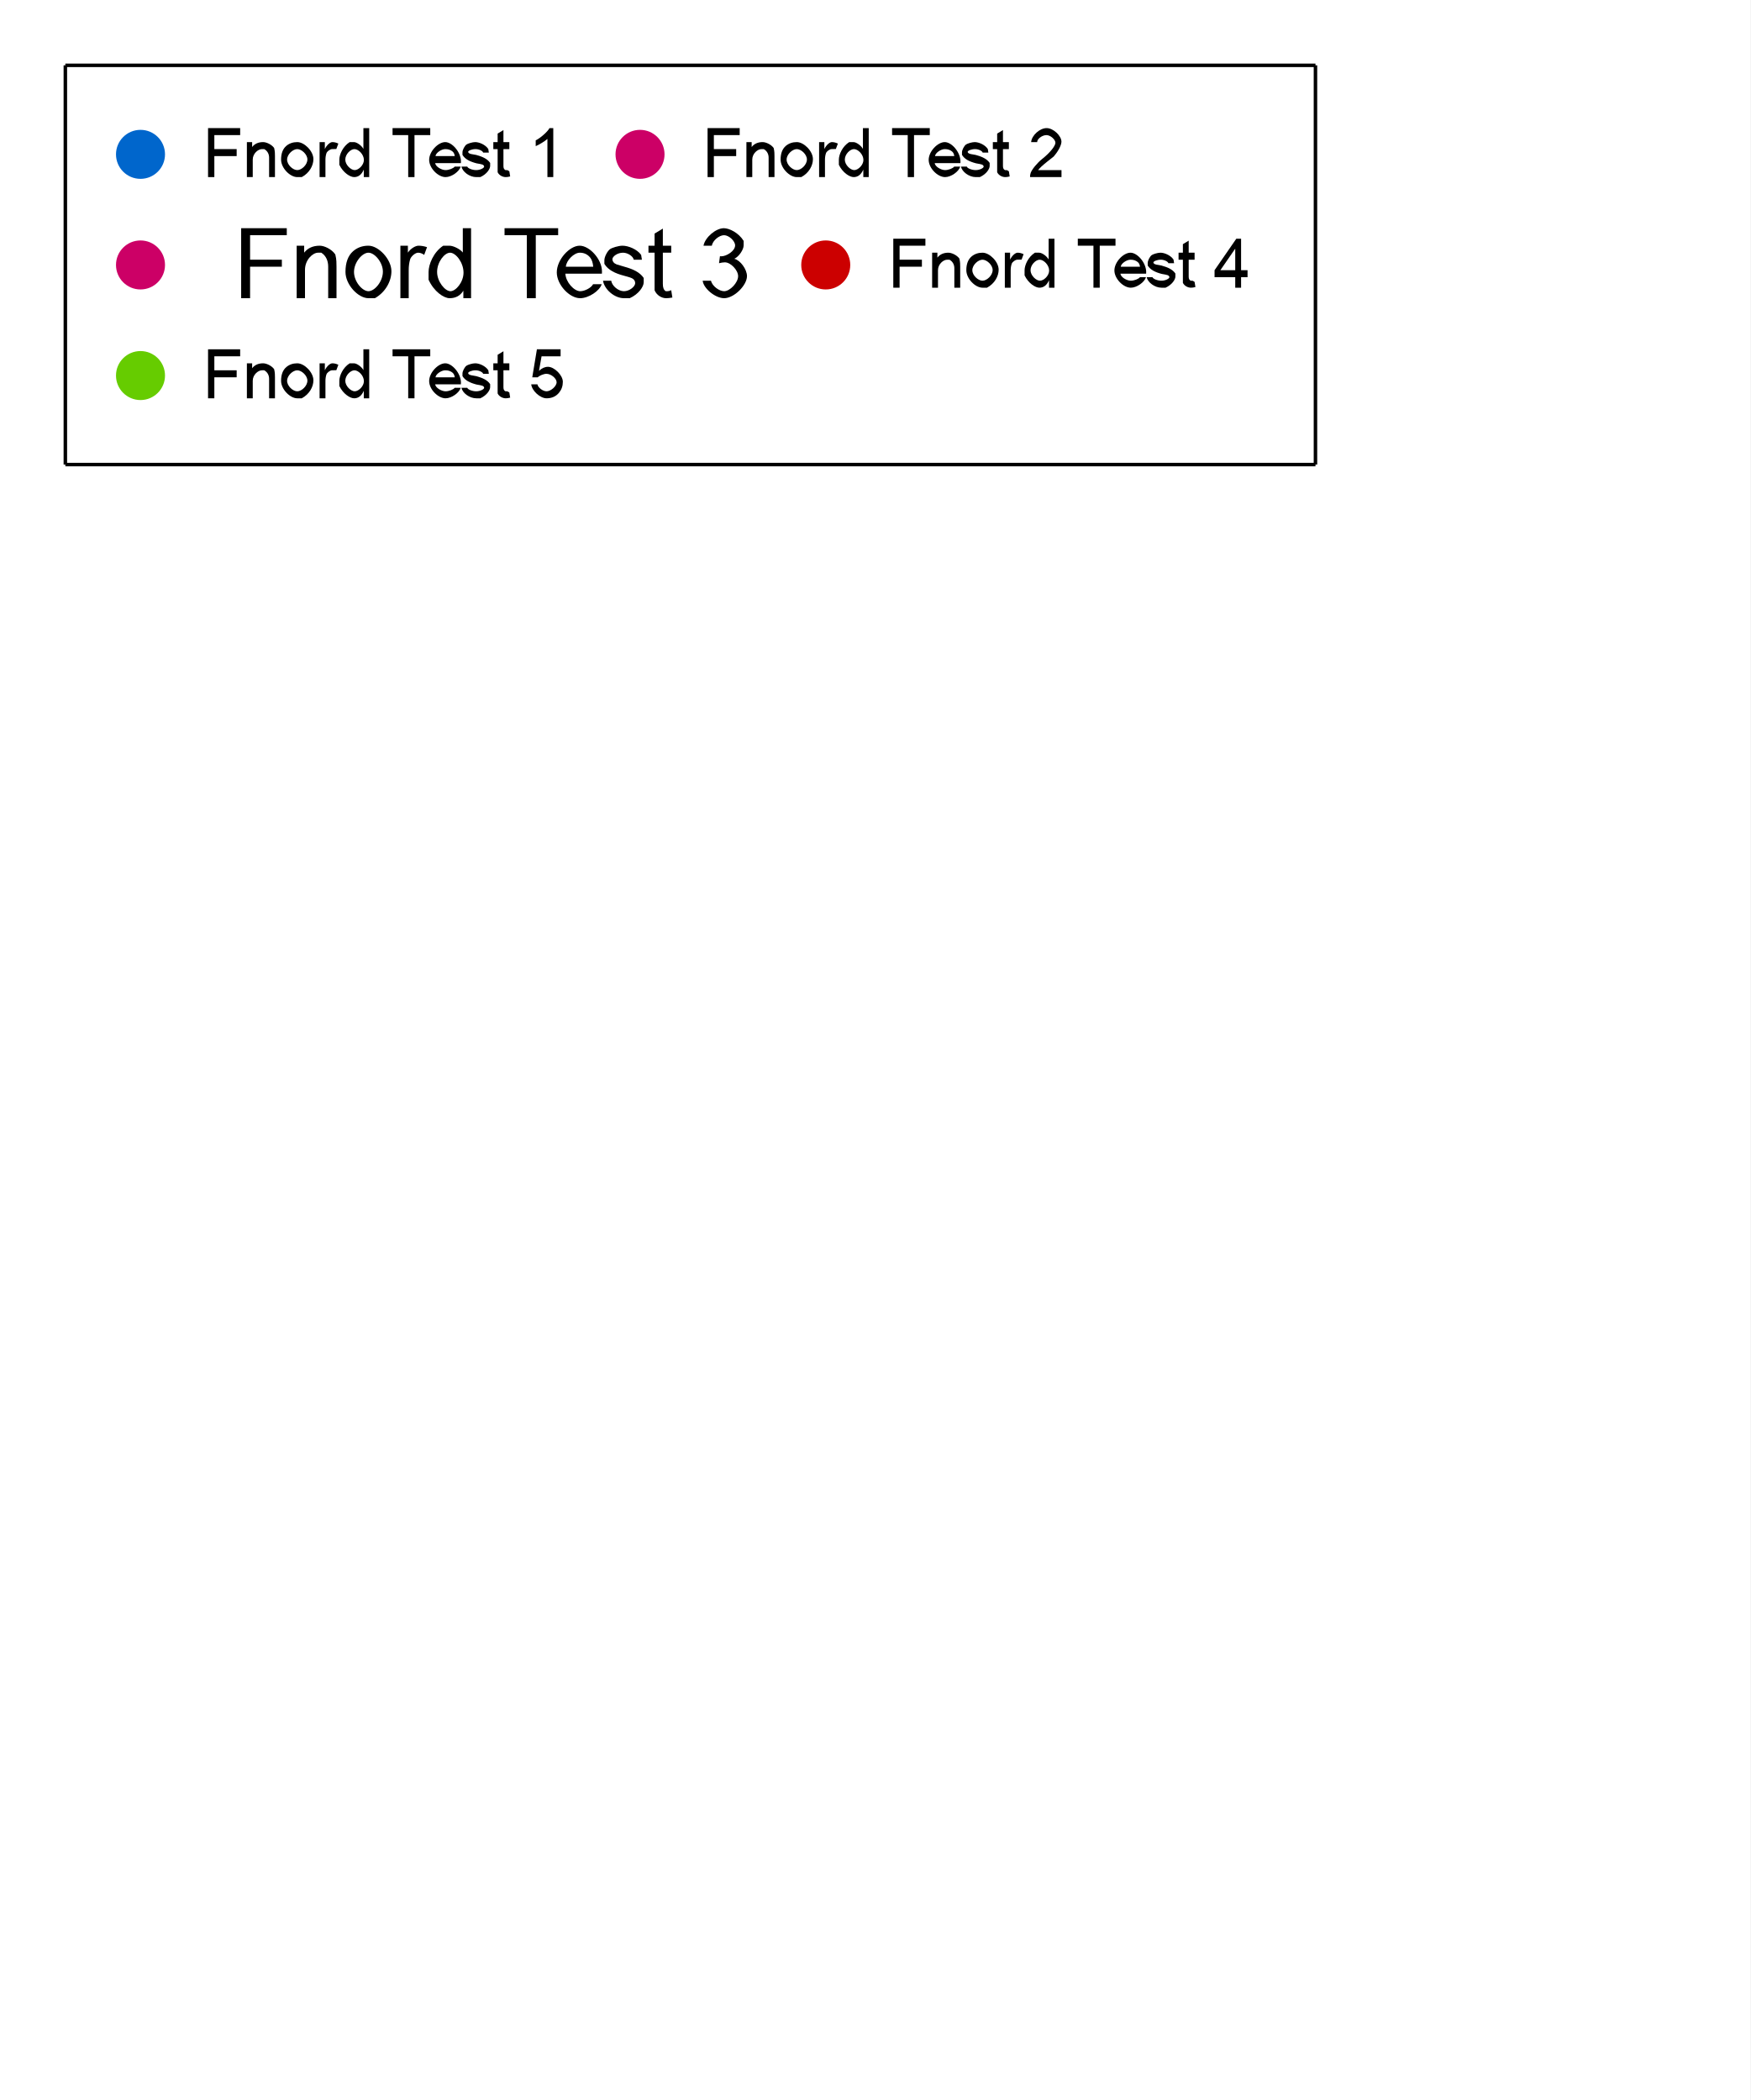
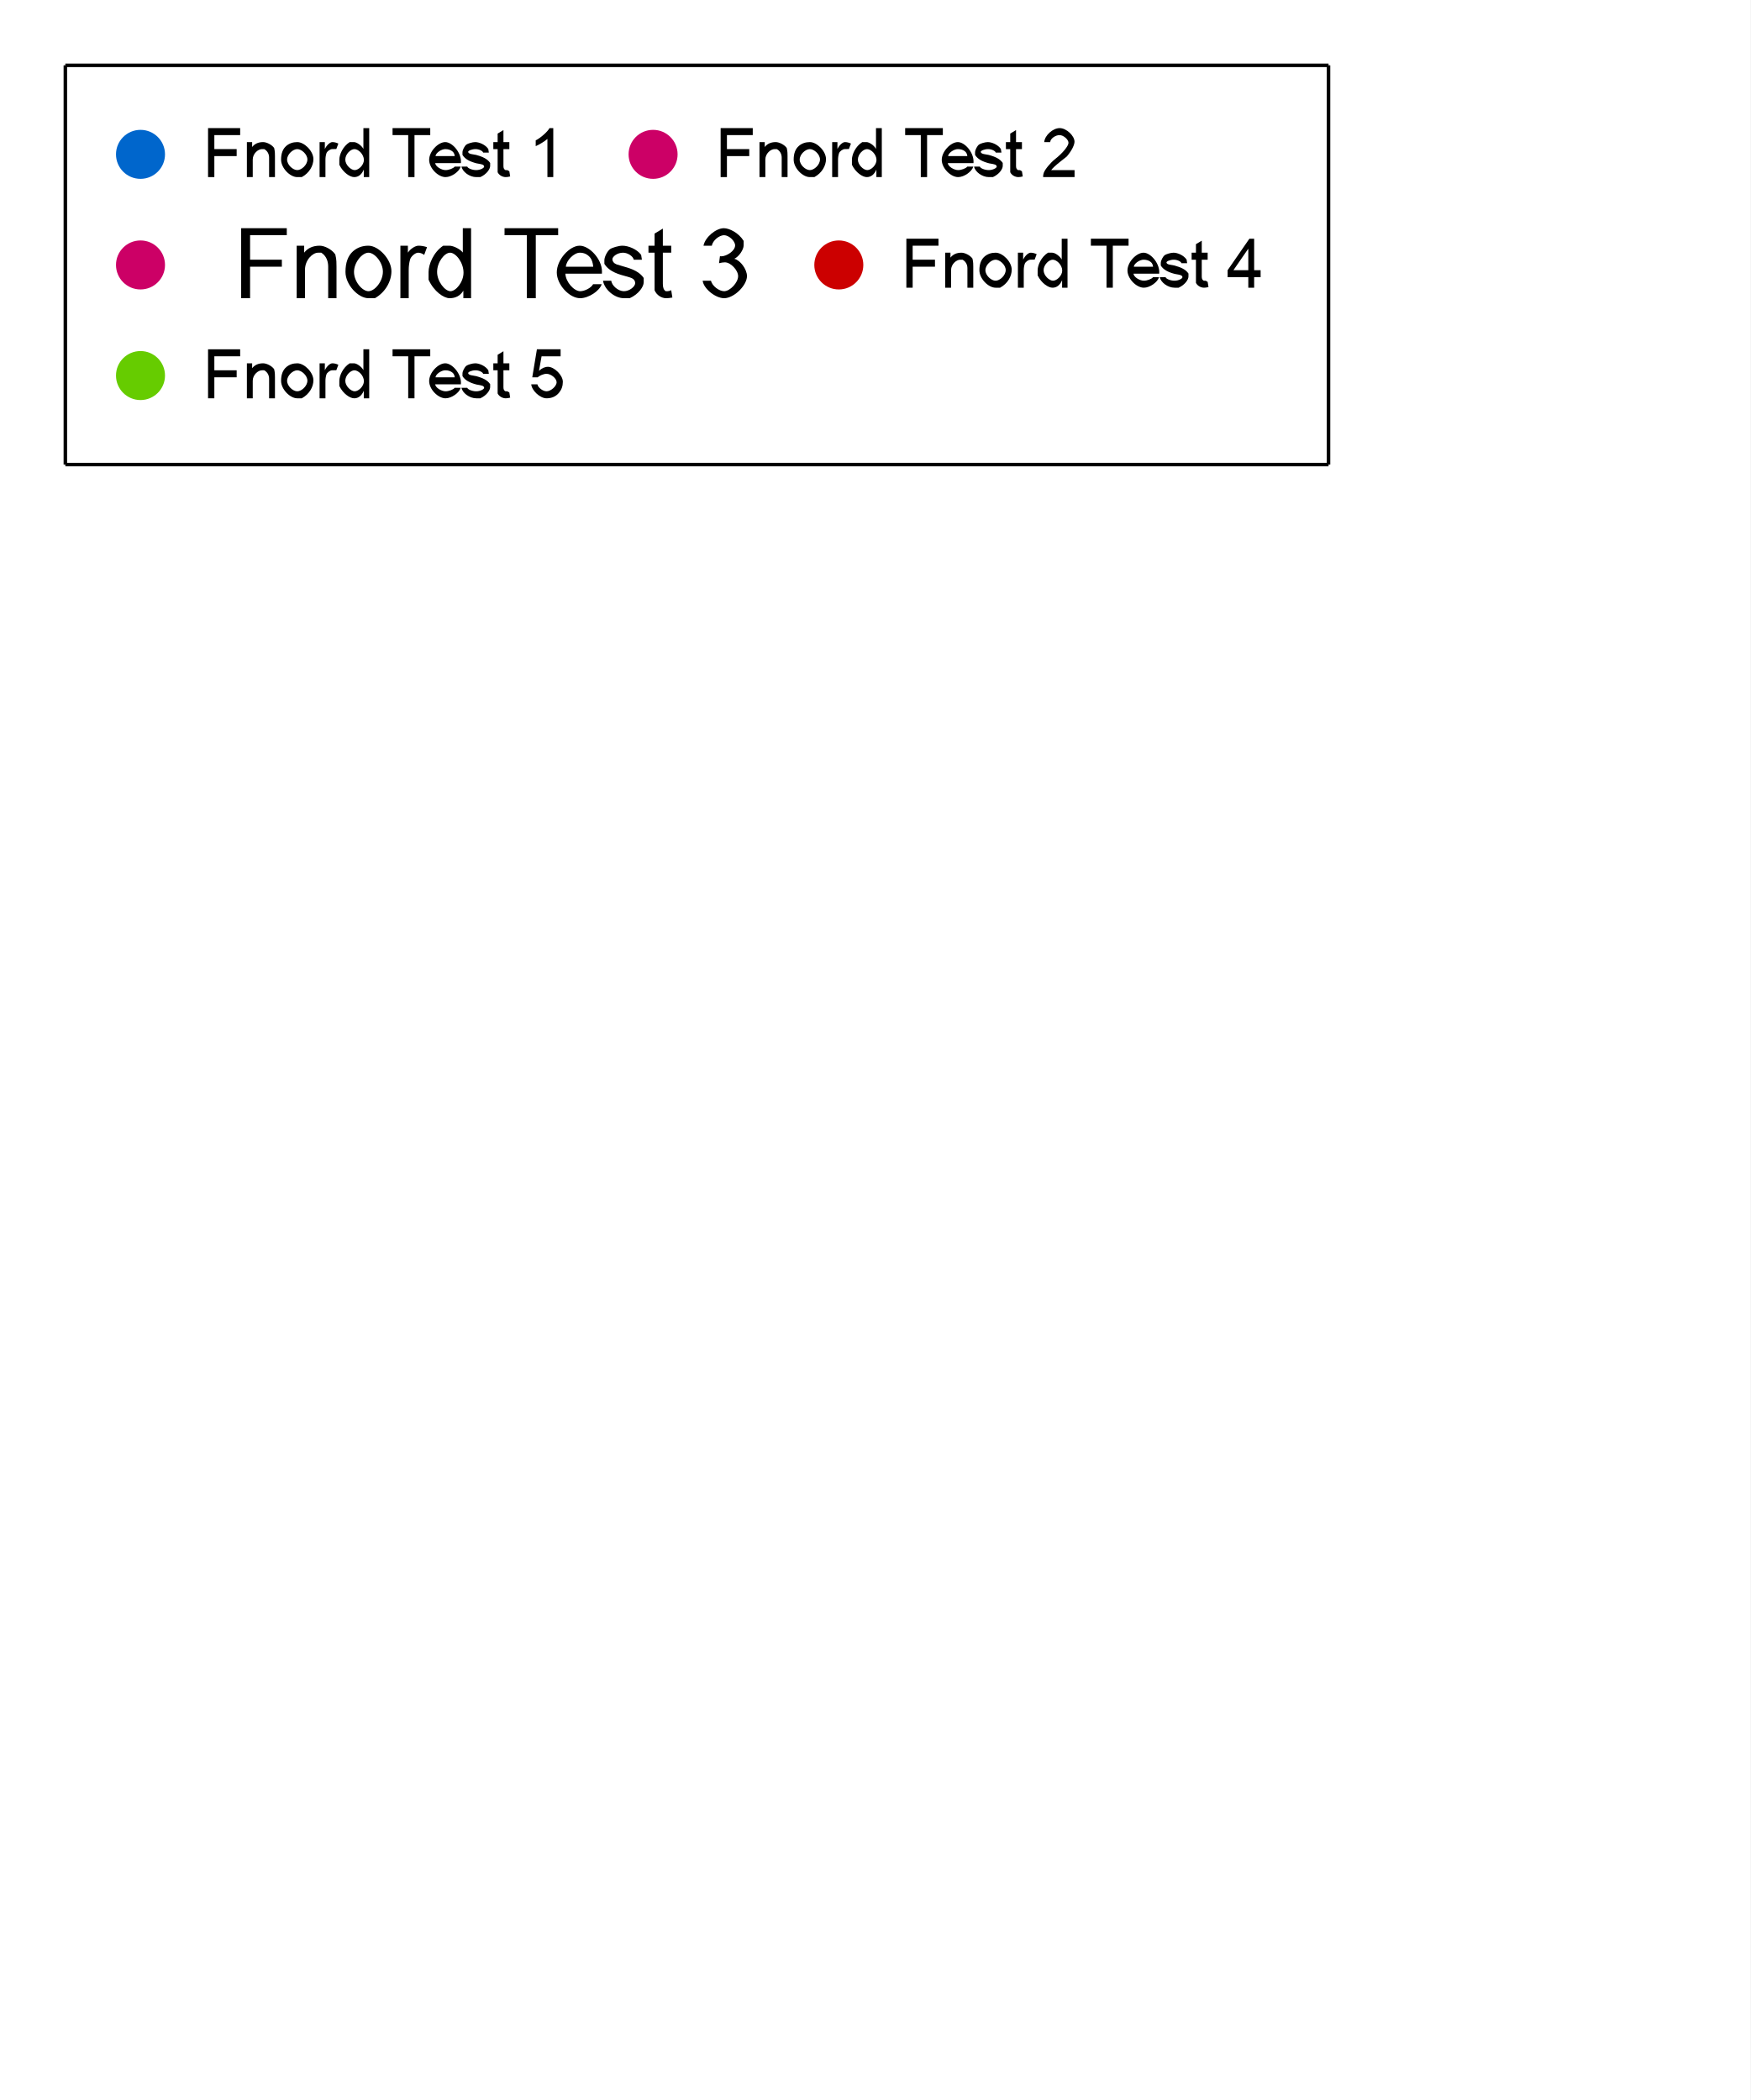
<svg xmlns="http://www.w3.org/2000/svg" width="500" height="600" viewBox="0 0 500 600">
  <rect width="500" height="600" fill="#ffffff" />
-   <path stroke-width="1" stroke="#000000" fill="none" d="M18.667 18.667 L375.752 18.667 " />
-   <path stroke-width="1" stroke="#000000" fill="none" d="M375.752 18.667 L375.752 132.733 " />
-   <path stroke-width="1" stroke="#000000" fill="none" d="M18.667 132.733 L375.752 132.733 " />
+   <path stroke-width="1" stroke="#000000" fill="none" d="M18.667 18.667 L379.485 18.667 " />
+   <path stroke-width="1" stroke="#000000" fill="none" d="M379.485 18.667 L379.485 132.733 " />
+   <path stroke-width="1" stroke="#000000" fill="none" d="M18.667 132.733 L379.485 132.733 " />
  <path stroke-width="1" stroke="#000000" fill="none" d="M18.667 18.667 L18.667 132.733 " />
  <path fill="#000000" d="M1.562 0 L1.562 -14 L10.734 -14 L10.734 -12 L3.359 -12 L3.359 -8 L9.734 -8 L9.734 -6 L3.359 -6 L3.359 0 L1.562 0 " transform="translate(57.8667 50.6)" />
  <path fill="#000000" d="M1.25 0 L1.25 -10 L2.75 -10 L2.75 -8.594 Q3.844 -10 5.891 -10 C6.781 -10 8.281 -9.359 9.031 -8.328 L9.172 -7.625 Q9.266 -7.156 9.266 -6.016 L9.266 0 L7.594 0 L7.594 -5.562 C7.594 -6.5 7.203 -7.438 6.203 -8 L5.547 -8 C4.469 -8 2.922 -6.75 2.922 -5 L2.922 0 L1.25 0 " transform="translate(69.2729 50.6)" />
  <path fill="#000000" d="M0.625 -5 Q0.625 -7.656 2.141 -8.938 Q3.422 -10 5.25 -10 C7.281 -10 9.859 -7.422 9.859 -5.141 C9.859 -3.281 8.719 -1.172 6.531 0 L5.25 0 C3.172 0 0.625 -2.578 0.625 -5 M2.344 -5 C2.344 -3.5 4 -2 5.25 -2 C6.484 -2 8.141 -3.5 8.141 -5.047 C8.141 -6.5 6.484 -8 5.25 -8 C4 -8 2.344 -6.516 2.344 -5 " transform="translate(79.6635 50.6)" />
  <path fill="#000000" d="M1.234 0 L1.234 -10 L2.734 -10 L2.734 -8.016 C3.312 -9.234 4.281 -10 4.875 -10 Q5.719 -10 6.594 -9.578 L6.016 -8.031 Q5.406 -8 4.797 -8 C4.25 -8 3.375 -7.375 3.188 -6.812 Q2.906 -5.953 2.906 -4.953 L2.906 0 L1.234 0 " transform="translate(90.0542 50.6)" />
  <path fill="#000000" d="M7.641 0 L7.641 -2.141 Q6.703 0 4.891 0 C3.719 0 1.734 -1.266 0.656 -3.516 L0.656 -4.984 C0.656 -6.422 1.641 -8.75 3.609 -10 L4.812 -10 C5.703 -10 7.094 -8.922 7.531 -8.047 L7.531 -14 L9.188 -14 L9.188 0 L7.641 0 M2.359 -5 C2.359 -3.484 3.953 -2 5.047 -2 C6.141 -2 7.672 -3.422 7.672 -4.891 C7.672 -6.5 6.109 -8 4.969 -8 C3.859 -8 2.359 -6.547 2.359 -5 " transform="translate(96.2729 50.6)" />
  <path fill="#000000" d="" transform="translate(106.664 50.6)" />
  <path fill="#000000" d="M4.922 0 L4.922 -12 L0.453 -12 L0.453 -14 L11.219 -14 L11.219 -12 L6.719 -12 L6.719 0 L4.922 0 " transform="translate(111.679 50.6)" />
  <path fill="#000000" d="M8 -3 L9.719 -3 C9.312 -1.578 7.109 0 5.391 0 C3.234 0 0.703 -2.578 0.703 -4.922 C0.703 -7.328 3.266 -10 5.297 -10 C7.281 -10 9.781 -7.109 9.781 -4.484 Q9.781 -4.312 9.766 -4 L2.422 -4 C2.516 -3.031 4.172 -2 5.406 -2 C6.312 -2 7.625 -2.484 8 -3 M2.516 -6 L8.016 -6 Q7.906 -6.875 7.391 -7.312 Q6.594 -8 5.312 -8 C4.172 -8 2.594 -6.906 2.516 -6 " transform="translate(121.882 50.6)" />
  <path fill="#000000" d="M0.578 -3 L2.234 -3 C2.375 -2.516 3.641 -2 4.781 -2 C5.938 -2 7.047 -2.594 7.047 -3 Q7.047 -3.359 6.562 -3.578 Q6.219 -3.719 4.859 -3.938 C3.016 -4.422 1.594 -5.109 0.859 -6.344 L0.859 -7.078 C0.859 -7.766 1.469 -8.906 1.984 -9.297 C2.375 -9.594 3.719 -10 4.484 -10 C5.641 -10 7.391 -9.281 8.234 -8.031 L8.391 -7 L6.766 -7 C6.656 -7.469 5.594 -8 4.609 -8 C3.469 -8 2.484 -7.531 2.484 -7.219 Q2.484 -7.016 2.688 -6.859 Q2.891 -6.703 3.328 -6.594 Q3.578 -6.531 4.797 -6.328 C6.562 -5.844 7.969 -5.234 8.766 -4.047 L8.766 -3.188 C8.766 -2.328 7.797 -0.828 5.953 0 L4.797 0 C2.875 0 0.859 -1.516 0.578 -3 " transform="translate(131.242 50.6)" />
  <path fill="#000000" d="M4.906 -1.656 L5.141 -0.188 Q4.438 0 3.875 0 C2.969 0 1.969 -0.531 1.562 -1.391 L1.562 -2.781 L1.562 -8 L0.328 -8 L0.328 -10 L1.562 -10 L1.562 -12.438 L3.219 -13.438 L3.219 -10 L4.906 -10 L4.906 -8 L3.219 -8 L3.219 -3.156 C3.219 -2.547 3.391 -2.203 3.797 -2 L4.172 -2 Q4.453 -2 4.906 -1.656 " transform="translate(140.585 50.6)" />
  <path fill="#000000" d="" transform="translate(145.773 50.6)" />
  <path fill="#000000" d="M7.078 0 L5.406 0 L5.406 -10.906 C4.797 -10.312 2.844 -9.141 2.062 -8.844 L2.062 -10.5 C3.469 -11.172 5.562 -13.094 6 -14 L7.078 -14 L7.078 0 " transform="translate(150.96 50.6)" />
  <path fill="#0066cc" d="M47.133 44.1 M33.133 44.1 a7 7 0 1 0 14 0 a7 7 0 1 0 -14 0 " />
-   <path fill="#000000" d="M1.562 0 L1.562 -14 L10.734 -14 L10.734 -12 L3.359 -12 L3.359 -8 L9.734 -8 L9.734 -6 L3.359 -6 L3.359 0 L1.562 0 " transform="translate(200.551 50.6)" />
-   <path fill="#000000" d="M1.25 0 L1.25 -10 L2.75 -10 L2.75 -8.594 Q3.844 -10 5.891 -10 C6.781 -10 8.281 -9.359 9.031 -8.328 L9.172 -7.625 Q9.266 -7.156 9.266 -6.016 L9.266 0 L7.594 0 L7.594 -5.562 C7.594 -6.5 7.203 -7.438 6.203 -8 L5.547 -8 C4.469 -8 2.922 -6.75 2.922 -5 L2.922 0 L1.25 0 " transform="translate(211.957 50.6)" />
-   <path fill="#000000" d="M0.625 -5 Q0.625 -7.656 2.141 -8.938 Q3.422 -10 5.25 -10 C7.281 -10 9.859 -7.422 9.859 -5.141 C9.859 -3.281 8.719 -1.172 6.531 0 L5.25 0 C3.172 0 0.625 -2.578 0.625 -5 M2.344 -5 C2.344 -3.5 4 -2 5.25 -2 C6.484 -2 8.141 -3.5 8.141 -5.047 C8.141 -6.5 6.484 -8 5.25 -8 C4 -8 2.344 -6.516 2.344 -5 " transform="translate(222.348 50.6)" />
-   <path fill="#000000" d="M1.234 0 L1.234 -10 L2.734 -10 L2.734 -8.016 C3.312 -9.234 4.281 -10 4.875 -10 Q5.719 -10 6.594 -9.578 L6.016 -8.031 Q5.406 -8 4.797 -8 C4.25 -8 3.375 -7.375 3.188 -6.812 Q2.906 -5.953 2.906 -4.953 L2.906 0 L1.234 0 " transform="translate(232.739 50.6)" />
-   <path fill="#000000" d="M7.641 0 L7.641 -2.141 Q6.703 0 4.891 0 C3.719 0 1.734 -1.266 0.656 -3.516 L0.656 -4.984 C0.656 -6.422 1.641 -8.75 3.609 -10 L4.812 -10 C5.703 -10 7.094 -8.922 7.531 -8.047 L7.531 -14 L9.188 -14 L9.188 0 L7.641 0 M2.359 -5 C2.359 -3.484 3.953 -2 5.047 -2 C6.141 -2 7.672 -3.422 7.672 -4.891 C7.672 -6.5 6.109 -8 4.969 -8 C3.859 -8 2.359 -6.547 2.359 -5 " transform="translate(238.957 50.6)" />
-   <path fill="#000000" d="" transform="translate(249.348 50.6)" />
-   <path fill="#000000" d="M4.922 0 L4.922 -12 L0.453 -12 L0.453 -14 L11.219 -14 L11.219 -12 L6.719 -12 L6.719 0 L4.922 0 " transform="translate(254.364 50.6)" />
-   <path fill="#000000" d="M8 -3 L9.719 -3 C9.312 -1.578 7.109 0 5.391 0 C3.234 0 0.703 -2.578 0.703 -4.922 C0.703 -7.328 3.266 -10 5.297 -10 C7.281 -10 9.781 -7.109 9.781 -4.484 Q9.781 -4.312 9.766 -4 L2.422 -4 C2.516 -3.031 4.172 -2 5.406 -2 C6.312 -2 7.625 -2.484 8 -3 M2.516 -6 L8.016 -6 Q7.906 -6.875 7.391 -7.312 Q6.594 -8 5.312 -8 C4.172 -8 2.594 -6.906 2.516 -6 " transform="translate(264.567 50.6)" />
-   <path fill="#000000" d="M0.578 -3 L2.234 -3 C2.375 -2.516 3.641 -2 4.781 -2 C5.938 -2 7.047 -2.594 7.047 -3 Q7.047 -3.359 6.562 -3.578 Q6.219 -3.719 4.859 -3.938 C3.016 -4.422 1.594 -5.109 0.859 -6.344 L0.859 -7.078 C0.859 -7.766 1.469 -8.906 1.984 -9.297 C2.375 -9.594 3.719 -10 4.484 -10 C5.641 -10 7.391 -9.281 8.234 -8.031 L8.391 -7 L6.766 -7 C6.656 -7.469 5.594 -8 4.609 -8 C3.469 -8 2.484 -7.531 2.484 -7.219 Q2.484 -7.016 2.688 -6.859 Q2.891 -6.703 3.328 -6.594 Q3.578 -6.531 4.797 -6.328 C6.562 -5.844 7.969 -5.234 8.766 -4.047 L8.766 -3.188 C8.766 -2.328 7.797 -0.828 5.953 0 L4.797 0 C2.875 0 0.859 -1.516 0.578 -3 " transform="translate(273.926 50.6)" />
-   <path fill="#000000" d="M4.906 -1.656 L5.141 -0.188 Q4.438 0 3.875 0 C2.969 0 1.969 -0.531 1.562 -1.391 L1.562 -2.781 L1.562 -8 L0.328 -8 L0.328 -10 L1.562 -10 L1.562 -12.438 L3.219 -13.438 L3.219 -10 L4.906 -10 L4.906 -8 L3.219 -8 L3.219 -3.156 C3.219 -2.547 3.391 -2.203 3.797 -2 L4.172 -2 Q4.453 -2 4.906 -1.656 " transform="translate(283.27 50.6)" />
-   <path fill="#000000" d="" transform="translate(288.457 50.6)" />
-   <path fill="#000000" d="M9.562 -2 L9.562 0 L0.578 0 Q0.562 -0.641 0.766 -1.219 C1.109 -2.188 2.625 -4.062 4.047 -5.188 C6.266 -6.938 7.828 -8.922 7.828 -9.797 C7.828 -10.734 6.406 -12 5.266 -12 C4.062 -12 2.609 -10.938 2.609 -10 L0.891 -10 C1.062 -11.953 3.375 -14 5.312 -14 C7.266 -14 9.547 -11.766 9.547 -10.125 C9.547 -9.281 8.875 -7.672 7.328 -5.875 L5.531 -4.453 C4.031 -3.266 3.172 -2.422 2.891 -2 L9.562 -2 " transform="translate(293.645 50.6)" />
-   <path fill="#cc0066" d="M189.818 44.1 M175.818 44.1 a7 7 0 1 0 14 0 a7 7 0 1 0 -14 0 " />
+   <path fill="#000000" d="M1.562 0 L1.562 -14 L10.734 -14 L10.734 -12 L3.359 -12 L3.359 -8 L9.734 -8 L9.734 -6 L3.359 -6 L3.359 0 L1.562 0 " transform="translate(204.284 50.6)" />
+   <path fill="#000000" d="M1.25 0 L1.25 -10 L2.75 -10 L2.75 -8.594 Q3.844 -10 5.891 -10 C6.781 -10 8.281 -9.359 9.031 -8.328 L9.172 -7.625 Q9.266 -7.156 9.266 -6.016 L9.266 0 L7.594 0 L7.594 -5.562 C7.594 -6.5 7.203 -7.438 6.203 -8 L5.547 -8 C4.469 -8 2.922 -6.75 2.922 -5 L2.922 0 L1.25 0 " transform="translate(215.691 50.6)" />
+   <path fill="#000000" d="M0.625 -5 Q0.625 -7.656 2.141 -8.938 Q3.422 -10 5.25 -10 C7.281 -10 9.859 -7.422 9.859 -5.141 C9.859 -3.281 8.719 -1.172 6.531 0 L5.25 0 C3.172 0 0.625 -2.578 0.625 -5 M2.344 -5 C2.344 -3.5 4 -2 5.25 -2 C6.484 -2 8.141 -3.5 8.141 -5.047 C8.141 -6.5 6.484 -8 5.25 -8 C4 -8 2.344 -6.516 2.344 -5 " transform="translate(226.081 50.6)" />
+   <path fill="#000000" d="M1.234 0 L1.234 -10 L2.734 -10 L2.734 -8.016 C3.312 -9.234 4.281 -10 4.875 -10 Q5.719 -10 6.594 -9.578 L6.016 -8.031 Q5.406 -8 4.797 -8 C4.25 -8 3.375 -7.375 3.188 -6.812 Q2.906 -5.953 2.906 -4.953 L2.906 0 L1.234 0 " transform="translate(236.472 50.6)" />
+   <path fill="#000000" d="M7.641 0 L7.641 -2.141 Q6.703 0 4.891 0 C3.719 0 1.734 -1.266 0.656 -3.516 L0.656 -4.984 C0.656 -6.422 1.641 -8.75 3.609 -10 L4.812 -10 C5.703 -10 7.094 -8.922 7.531 -8.047 L7.531 -14 L9.188 -14 L9.188 0 L7.641 0 M2.359 -5 C2.359 -3.484 3.953 -2 5.047 -2 C6.141 -2 7.672 -3.422 7.672 -4.891 C7.672 -6.5 6.109 -8 4.969 -8 C3.859 -8 2.359 -6.547 2.359 -5 " transform="translate(242.691 50.6)" />
+   <path fill="#000000" d="" transform="translate(253.081 50.6)" />
+   <path fill="#000000" d="M4.922 0 L4.922 -12 L0.453 -12 L0.453 -14 L11.219 -14 L11.219 -12 L6.719 -12 L6.719 0 L4.922 0 " transform="translate(258.097 50.6)" />
+   <path fill="#000000" d="M8 -3 L9.719 -3 C9.312 -1.578 7.109 0 5.391 0 C3.234 0 0.703 -2.578 0.703 -4.922 C0.703 -7.328 3.266 -10 5.297 -10 C7.281 -10 9.781 -7.109 9.781 -4.484 Q9.781 -4.312 9.766 -4 L2.422 -4 C2.516 -3.031 4.172 -2 5.406 -2 C6.312 -2 7.625 -2.484 8 -3 M2.516 -6 L8.016 -6 Q7.906 -6.875 7.391 -7.312 Q6.594 -8 5.312 -8 C4.172 -8 2.594 -6.906 2.516 -6 " transform="translate(268.3 50.6)" />
+   <path fill="#000000" d="M0.578 -3 L2.234 -3 C2.375 -2.516 3.641 -2 4.781 -2 C5.938 -2 7.047 -2.594 7.047 -3 Q7.047 -3.359 6.562 -3.578 Q6.219 -3.719 4.859 -3.938 C3.016 -4.422 1.594 -5.109 0.859 -6.344 L0.859 -7.078 C0.859 -7.766 1.469 -8.906 1.984 -9.297 C2.375 -9.594 3.719 -10 4.484 -10 C5.641 -10 7.391 -9.281 8.234 -8.031 L8.391 -7 L6.766 -7 C6.656 -7.469 5.594 -8 4.609 -8 C3.469 -8 2.484 -7.531 2.484 -7.219 Q2.484 -7.016 2.688 -6.859 Q2.891 -6.703 3.328 -6.594 Q3.578 -6.531 4.797 -6.328 C6.562 -5.844 7.969 -5.234 8.766 -4.047 L8.766 -3.188 C8.766 -2.328 7.797 -0.828 5.953 0 L4.797 0 C2.875 0 0.859 -1.516 0.578 -3 " transform="translate(277.659 50.6)" />
+   <path fill="#000000" d="M4.906 -1.656 L5.141 -0.188 Q4.438 0 3.875 0 C2.969 0 1.969 -0.531 1.562 -1.391 L1.562 -2.781 L1.562 -8 L0.328 -8 L0.328 -10 L1.562 -10 L1.562 -12.438 L3.219 -13.438 L3.219 -10 L4.906 -10 L4.906 -8 L3.219 -8 L3.219 -3.156 C3.219 -2.547 3.391 -2.203 3.797 -2 L4.172 -2 Q4.453 -2 4.906 -1.656 " transform="translate(287.003 50.6)" />
+   <path fill="#000000" d="" transform="translate(292.191 50.6)" />
+   <path fill="#000000" d="M9.562 -2 L9.562 0 L0.578 0 Q0.562 -0.641 0.766 -1.219 C1.109 -2.188 2.625 -4.062 4.047 -5.188 C6.266 -6.938 7.828 -8.922 7.828 -9.797 C7.828 -10.734 6.406 -12 5.266 -12 C4.062 -12 2.609 -10.938 2.609 -10 L0.891 -10 C1.062 -11.953 3.375 -14 5.312 -14 C7.266 -14 9.547 -11.766 9.547 -10.125 C9.547 -9.281 8.875 -7.672 7.328 -5.875 L5.531 -4.453 C4.031 -3.266 3.172 -2.422 2.891 -2 L9.562 -2 " transform="translate(297.378 50.6)" />
+   <path fill="#cc0066" d="M193.551 44.1 M179.551 44.1 a7 7 0 1 0 14 0 a7 7 0 1 0 -14 0 " />
  <path fill="#000000" d="M2.219 0 L2.219 -20 L15.25 -20 L15.25 -18 L4.766 -18 L4.766 -11 L13.844 -11 L13.844 -9 L4.766 -9 L4.766 0 L2.219 0 " transform="translate(66.6667 85.2)" />
  <path fill="#000000" d="M1.781 0 L1.781 -15 L3.922 -15 L3.922 -13.016 Q5.469 -15 8.375 -15 C9.641 -15 11.766 -14.047 12.812 -12.5 L13.031 -11.438 Q13.156 -10.75 13.156 -9.016 L13.156 0 L10.781 0 L10.781 -9.031 C10.781 -10.562 10.234 -12.094 8.812 -13 L7.875 -13 C6.359 -13 4.156 -10.953 4.156 -8.109 L4.156 0 L1.781 0 " transform="translate(82.9635 85.2)" />
  <path fill="#000000" d="M0.891 -7.5 Q0.891 -11.484 3.047 -13.406 Q4.859 -15 7.453 -15 C10.344 -15 14.016 -11.125 14.016 -7.703 C14.016 -4.938 12.391 -1.75 9.297 0 L7.453 0 C4.516 0 0.891 -3.859 0.891 -7.5 M3.328 -7.5 C3.328 -4.75 5.672 -2 7.453 -2 C9.234 -2 11.578 -4.766 11.578 -7.594 C11.578 -10.25 9.219 -13 7.453 -13 C5.672 -13 3.328 -10.266 3.328 -7.5 " transform="translate(97.7917 85.2)" />
  <path fill="#000000" d="M1.75 0 L1.75 -15 L3.891 -15 L3.891 -13.016 C4.703 -14.234 6.094 -15 6.922 -15 Q8.125 -15 9.359 -14.578 L8.547 -12.375 Q7.672 -13 6.797 -13 C6.016 -13 4.781 -11.969 4.516 -11.062 Q4.125 -9.672 4.125 -8.031 L4.125 0 L1.75 0 " transform="translate(112.62 85.2)" />
  <path fill="#000000" d="M10.859 0 L10.859 -2.141 Q9.531 0 6.938 0 C5.266 0 2.469 -1.891 0.922 -5.281 L0.922 -7.484 C0.922 -9.641 2.312 -13.141 5.109 -15 L6.844 -15 C8.109 -15 10.078 -13.922 10.703 -13.047 L10.703 -20 L13.062 -20 L13.062 0 L10.859 0 M3.359 -7.5 C3.359 -4.734 5.625 -2 7.172 -2 C8.734 -2 10.906 -4.609 10.906 -7.297 C10.906 -10.234 8.688 -13 7.062 -13 C5.484 -13 3.359 -10.344 3.359 -7.5 " transform="translate(121.495 85.2)" />
  <path fill="#000000" d="" transform="translate(136.323 85.2)" />
  <path fill="#000000" d="M7 0 L7 -18 L0.641 -18 L0.641 -20 L15.953 -20 L15.953 -18 L9.562 -18 L9.562 0 L7 0 " transform="translate(143.479 85.2)" />
  <path fill="#000000" d="M11.359 -4 L13.812 -4 C13.234 -2.094 10.094 0 7.656 0 C4.578 0 0.984 -3.875 0.984 -7.375 C0.984 -11 4.625 -15 7.516 -15 C10.328 -15 13.891 -11.141 13.891 -7.641 Q13.891 -7.422 13.875 -7 L3.438 -7 C3.562 -4.578 5.922 -2 7.672 -2 C8.969 -2 10.812 -2.953 11.359 -4 M3.578 -9 L11.391 -9 Q11.234 -10.75 10.5 -11.641 Q9.359 -13 7.562 -13 C5.922 -13 3.703 -10.828 3.578 -9 " transform="translate(158.057 85.2)" />
  <path fill="#000000" d="M0.828 -5 L3.172 -5 C3.375 -3.547 5.172 -2 6.797 -2 C8.438 -2 10.016 -3.359 10.016 -4.281 Q10.016 -5.109 9.312 -5.578 Q8.828 -5.906 6.891 -6.406 C4.281 -7.078 2.266 -8.062 1.219 -9.812 L1.219 -10.859 C1.219 -11.828 2.078 -13.453 2.812 -14 C3.375 -14.422 5.281 -15 6.375 -15 C8.031 -15 10.531 -14.031 11.719 -12.375 L11.938 -11 L9.609 -11 C9.453 -11.938 7.938 -13 6.547 -13 C4.906 -13 3.516 -11.891 3.516 -11.156 Q3.516 -10.672 3.812 -10.297 Q4.094 -9.906 4.719 -9.656 Q5.078 -9.516 6.812 -9.031 C9.328 -8.344 11.312 -7.469 12.453 -5.781 L12.453 -4.547 C12.453 -3.328 11.062 -1.172 8.453 0 L6.812 0 C4.078 0 1.219 -2.516 0.828 -5 " transform="translate(171.417 85.2)" />
  <path fill="#000000" d="M6.969 -2.281 L7.297 -0.188 Q6.297 0 5.5 0 C4.219 0 2.797 -0.859 2.219 -2.266 L2.219 -4.516 L2.219 -13 L0.469 -13 L0.469 -15 L2.219 -15 L2.219 -18.469 L4.578 -19.891 L4.578 -15 L6.969 -15 L6.969 -13 L4.578 -13 L4.578 -4.109 C4.578 -3 4.828 -2.375 5.391 -2 L5.922 -2 Q6.328 -2 6.969 -2.281 " transform="translate(184.76 85.2)" />
  <path fill="#000000" d="" transform="translate(192.167 85.2)" />
  <path fill="#000000" d="M1.141 -5 L3.5 -5 C3.906 -3.406 5.875 -2 7.281 -2 C8.953 -2 11.266 -4.469 11.266 -6.281 C11.266 -8.031 9.125 -10.25 7.484 -10.25 Q6.812 -10.25 5.812 -10 L6.078 -12 Q6.312 -11.969 6.453 -11.969 C7.969 -11.969 10.406 -13.5 10.406 -15.094 C10.406 -16.344 8.641 -18 7.25 -18 C5.859 -18 4.016 -16.5 3.75 -15 L1.375 -15 C1.812 -17.375 4.891 -20 7.188 -20 C8.766 -20 11.438 -18.672 12.844 -16.375 L12.844 -15.094 C12.844 -13.875 11.5 -11.859 10.172 -11.266 C11.891 -10.859 13.797 -8.25 13.797 -6.312 C13.797 -3.672 10.109 0 7.281 0 C4.734 0 1.375 -2.781 1.141 -5 " transform="translate(199.573 85.2)" />
  <path fill="#cc0066" d="M47.133 75.7 M33.133 75.7 a7 7 0 1 0 14 0 a7 7 0 1 0 -14 0 " />
-   <path fill="#000000" d="M1.562 0 L1.562 -14 L10.734 -14 L10.734 -12 L3.359 -12 L3.359 -8 L9.734 -8 L9.734 -6 L3.359 -6 L3.359 0 L1.562 0 " transform="translate(253.601 82.2)" />
-   <path fill="#000000" d="M1.25 0 L1.25 -10 L2.75 -10 L2.75 -8.594 Q3.844 -10 5.891 -10 C6.781 -10 8.281 -9.359 9.031 -8.328 L9.172 -7.625 Q9.266 -7.156 9.266 -6.016 L9.266 0 L7.594 0 L7.594 -5.562 C7.594 -6.5 7.203 -7.438 6.203 -8 L5.547 -8 C4.469 -8 2.922 -6.75 2.922 -5 L2.922 0 L1.25 0 " transform="translate(265.007 82.2)" />
-   <path fill="#000000" d="M0.625 -5 Q0.625 -7.656 2.141 -8.938 Q3.422 -10 5.25 -10 C7.281 -10 9.859 -7.422 9.859 -5.141 C9.859 -3.281 8.719 -1.172 6.531 0 L5.25 0 C3.172 0 0.625 -2.578 0.625 -5 M2.344 -5 C2.344 -3.5 4 -2 5.25 -2 C6.484 -2 8.141 -3.5 8.141 -5.047 C8.141 -6.5 6.484 -8 5.25 -8 C4 -8 2.344 -6.516 2.344 -5 " transform="translate(275.398 82.2)" />
-   <path fill="#000000" d="M1.234 0 L1.234 -10 L2.734 -10 L2.734 -8.016 C3.312 -9.234 4.281 -10 4.875 -10 Q5.719 -10 6.594 -9.578 L6.016 -8.031 Q5.406 -8 4.797 -8 C4.25 -8 3.375 -7.375 3.188 -6.812 Q2.906 -5.953 2.906 -4.953 L2.906 0 L1.234 0 " transform="translate(285.789 82.2)" />
-   <path fill="#000000" d="M7.641 0 L7.641 -2.141 Q6.703 0 4.891 0 C3.719 0 1.734 -1.266 0.656 -3.516 L0.656 -4.984 C0.656 -6.422 1.641 -8.75 3.609 -10 L4.812 -10 C5.703 -10 7.094 -8.922 7.531 -8.047 L7.531 -14 L9.188 -14 L9.188 0 L7.641 0 M2.359 -5 C2.359 -3.484 3.953 -2 5.047 -2 C6.141 -2 7.672 -3.422 7.672 -4.891 C7.672 -6.5 6.109 -8 4.969 -8 C3.859 -8 2.359 -6.547 2.359 -5 " transform="translate(292.007 82.2)" />
-   <path fill="#000000" d="" transform="translate(302.398 82.2)" />
-   <path fill="#000000" d="M4.922 0 L4.922 -12 L0.453 -12 L0.453 -14 L11.219 -14 L11.219 -12 L6.719 -12 L6.719 0 L4.922 0 " transform="translate(307.414 82.2)" />
-   <path fill="#000000" d="M8 -3 L9.719 -3 C9.312 -1.578 7.109 0 5.391 0 C3.234 0 0.703 -2.578 0.703 -4.922 C0.703 -7.328 3.266 -10 5.297 -10 C7.281 -10 9.781 -7.109 9.781 -4.484 Q9.781 -4.312 9.766 -4 L2.422 -4 C2.516 -3.031 4.172 -2 5.406 -2 C6.312 -2 7.625 -2.484 8 -3 M2.516 -6 L8.016 -6 Q7.906 -6.875 7.391 -7.312 Q6.594 -8 5.312 -8 C4.172 -8 2.594 -6.906 2.516 -6 " transform="translate(317.617 82.2)" />
-   <path fill="#000000" d="M0.578 -3 L2.234 -3 C2.375 -2.516 3.641 -2 4.781 -2 C5.938 -2 7.047 -2.594 7.047 -3 Q7.047 -3.359 6.562 -3.578 Q6.219 -3.719 4.859 -3.938 C3.016 -4.422 1.594 -5.109 0.859 -6.344 L0.859 -7.078 C0.859 -7.766 1.469 -8.906 1.984 -9.297 C2.375 -9.594 3.719 -10 4.484 -10 C5.641 -10 7.391 -9.281 8.234 -8.031 L8.391 -7 L6.766 -7 C6.656 -7.469 5.594 -8 4.609 -8 C3.469 -8 2.484 -7.531 2.484 -7.219 Q2.484 -7.016 2.688 -6.859 Q2.891 -6.703 3.328 -6.594 Q3.578 -6.531 4.797 -6.328 C6.562 -5.844 7.969 -5.234 8.766 -4.047 L8.766 -3.188 C8.766 -2.328 7.797 -0.828 5.953 0 L4.797 0 C2.875 0 0.859 -1.516 0.578 -3 " transform="translate(326.976 82.2)" />
-   <path fill="#000000" d="M4.906 -1.656 L5.141 -0.188 Q4.438 0 3.875 0 C2.969 0 1.969 -0.531 1.562 -1.391 L1.562 -2.781 L1.562 -8 L0.328 -8 L0.328 -10 L1.562 -10 L1.562 -12.438 L3.219 -13.438 L3.219 -10 L4.906 -10 L4.906 -8 L3.219 -8 L3.219 -3.156 C3.219 -2.547 3.391 -2.203 3.797 -2 L4.172 -2 Q4.453 -2 4.906 -1.656 " transform="translate(336.32 82.2)" />
-   <path fill="#000000" d="" transform="translate(341.507 82.2)" />
-   <path fill="#000000" d="M6.141 0 L6.141 -3 L0.234 -3 L0.234 -5 L6.453 -14 L7.812 -14 L7.812 -5 L9.656 -5 L9.656 -3 L7.812 -3 L7.812 0 L6.141 0 M6.141 -5 L6.141 -11.156 L1.891 -5 L6.141 -5 " transform="translate(346.695 82.2)" />
-   <path fill="#cc0000" d="M242.868 75.7 M228.868 75.7 a7 7 0 1 0 14 0 a7 7 0 1 0 -14 0 " />
+   <path fill="#000000" d="M1.562 0 L1.562 -14 L10.734 -14 L10.734 -12 L3.359 -12 L3.359 -8 L9.734 -8 L9.734 -6 L3.359 -6 L3.359 0 L1.562 0 " transform="translate(257.334 82.2)" />
+   <path fill="#000000" d="M1.25 0 L1.25 -10 L2.75 -10 L2.75 -8.594 Q3.844 -10 5.891 -10 C6.781 -10 8.281 -9.359 9.031 -8.328 L9.172 -7.625 Q9.266 -7.156 9.266 -6.016 L9.266 0 L7.594 0 L7.594 -5.562 C7.594 -6.5 7.203 -7.438 6.203 -8 L5.547 -8 C4.469 -8 2.922 -6.75 2.922 -5 L2.922 0 L1.25 0 " transform="translate(268.741 82.2)" />
+   <path fill="#000000" d="M0.625 -5 Q0.625 -7.656 2.141 -8.938 Q3.422 -10 5.25 -10 C7.281 -10 9.859 -7.422 9.859 -5.141 C9.859 -3.281 8.719 -1.172 6.531 0 L5.25 0 C3.172 0 0.625 -2.578 0.625 -5 M2.344 -5 C2.344 -3.5 4 -2 5.25 -2 C6.484 -2 8.141 -3.5 8.141 -5.047 C8.141 -6.5 6.484 -8 5.25 -8 C4 -8 2.344 -6.516 2.344 -5 " transform="translate(279.131 82.2)" />
+   <path fill="#000000" d="M1.234 0 L1.234 -10 L2.734 -10 L2.734 -8.016 C3.312 -9.234 4.281 -10 4.875 -10 Q5.719 -10 6.594 -9.578 L6.016 -8.031 Q5.406 -8 4.797 -8 C4.25 -8 3.375 -7.375 3.188 -6.812 Q2.906 -5.953 2.906 -4.953 L2.906 0 L1.234 0 " transform="translate(289.522 82.2)" />
+   <path fill="#000000" d="M7.641 0 L7.641 -2.141 Q6.703 0 4.891 0 C3.719 0 1.734 -1.266 0.656 -3.516 L0.656 -4.984 C0.656 -6.422 1.641 -8.75 3.609 -10 L4.812 -10 C5.703 -10 7.094 -8.922 7.531 -8.047 L7.531 -14 L9.188 -14 L9.188 0 L7.641 0 M2.359 -5 C2.359 -3.484 3.953 -2 5.047 -2 C6.141 -2 7.672 -3.422 7.672 -4.891 C7.672 -6.5 6.109 -8 4.969 -8 C3.859 -8 2.359 -6.547 2.359 -5 " transform="translate(295.741 82.2)" />
+   <path fill="#000000" d="" transform="translate(306.131 82.2)" />
+   <path fill="#000000" d="M4.922 0 L4.922 -12 L0.453 -12 L0.453 -14 L11.219 -14 L11.219 -12 L6.719 -12 L6.719 0 L4.922 0 " transform="translate(311.147 82.2)" />
+   <path fill="#000000" d="M8 -3 L9.719 -3 C9.312 -1.578 7.109 0 5.391 0 C3.234 0 0.703 -2.578 0.703 -4.922 C0.703 -7.328 3.266 -10 5.297 -10 C7.281 -10 9.781 -7.109 9.781 -4.484 Q9.781 -4.312 9.766 -4 L2.422 -4 C2.516 -3.031 4.172 -2 5.406 -2 C6.312 -2 7.625 -2.484 8 -3 M2.516 -6 L8.016 -6 Q7.906 -6.875 7.391 -7.312 Q6.594 -8 5.312 -8 C4.172 -8 2.594 -6.906 2.516 -6 " transform="translate(321.35 82.2)" />
+   <path fill="#000000" d="M0.578 -3 L2.234 -3 C2.375 -2.516 3.641 -2 4.781 -2 C5.938 -2 7.047 -2.594 7.047 -3 Q7.047 -3.359 6.562 -3.578 Q6.219 -3.719 4.859 -3.938 C3.016 -4.422 1.594 -5.109 0.859 -6.344 L0.859 -7.078 C0.859 -7.766 1.469 -8.906 1.984 -9.297 C2.375 -9.594 3.719 -10 4.484 -10 C5.641 -10 7.391 -9.281 8.234 -8.031 L8.391 -7 L6.766 -7 C6.656 -7.469 5.594 -8 4.609 -8 C3.469 -8 2.484 -7.531 2.484 -7.219 Q2.484 -7.016 2.688 -6.859 Q2.891 -6.703 3.328 -6.594 Q3.578 -6.531 4.797 -6.328 C6.562 -5.844 7.969 -5.234 8.766 -4.047 L8.766 -3.188 C8.766 -2.328 7.797 -0.828 5.953 0 L4.797 0 C2.875 0 0.859 -1.516 0.578 -3 " transform="translate(330.709 82.2)" />
+   <path fill="#000000" d="M4.906 -1.656 L5.141 -0.188 Q4.438 0 3.875 0 C2.969 0 1.969 -0.531 1.562 -1.391 L1.562 -2.781 L1.562 -8 L0.328 -8 L0.328 -10 L1.562 -10 L1.562 -12.438 L3.219 -13.438 L3.219 -10 L4.906 -10 L4.906 -8 L3.219 -8 L3.219 -3.156 C3.219 -2.547 3.391 -2.203 3.797 -2 L4.172 -2 Q4.453 -2 4.906 -1.656 " transform="translate(340.053 82.2)" />
+   <path fill="#000000" d="" transform="translate(345.241 82.2)" />
+   <path fill="#000000" d="M6.141 0 L6.141 -3 L0.234 -3 L0.234 -5 L6.453 -14 L7.812 -14 L7.812 -5 L9.656 -5 L9.656 -3 L7.812 -3 L7.812 0 L6.141 0 M6.141 -5 L6.141 -11.156 L1.891 -5 L6.141 -5 " transform="translate(350.428 82.2)" />
+   <path fill="#cc0000" d="M246.601 75.7 M232.601 75.7 a7 7 0 1 0 14 0 a7 7 0 1 0 -14 0 " />
  <path fill="#000000" d="M1.562 0 L1.562 -14 L10.734 -14 L10.734 -12 L3.359 -12 L3.359 -8 L9.734 -8 L9.734 -6 L3.359 -6 L3.359 0 L1.562 0 " transform="translate(57.8667 113.8)" />
  <path fill="#000000" d="M1.25 0 L1.25 -10 L2.75 -10 L2.75 -8.594 Q3.844 -10 5.891 -10 C6.781 -10 8.281 -9.359 9.031 -8.328 L9.172 -7.625 Q9.266 -7.156 9.266 -6.016 L9.266 0 L7.594 0 L7.594 -5.562 C7.594 -6.5 7.203 -7.438 6.203 -8 L5.547 -8 C4.469 -8 2.922 -6.75 2.922 -5 L2.922 0 L1.25 0 " transform="translate(69.2729 113.8)" />
  <path fill="#000000" d="M0.625 -5 Q0.625 -7.656 2.141 -8.938 Q3.422 -10 5.25 -10 C7.281 -10 9.859 -7.422 9.859 -5.141 C9.859 -3.281 8.719 -1.172 6.531 0 L5.25 0 C3.172 0 0.625 -2.578 0.625 -5 M2.344 -5 C2.344 -3.5 4 -2 5.25 -2 C6.484 -2 8.141 -3.5 8.141 -5.047 C8.141 -6.5 6.484 -8 5.25 -8 C4 -8 2.344 -6.516 2.344 -5 " transform="translate(79.6635 113.8)" />
  <path fill="#000000" d="M1.234 0 L1.234 -10 L2.734 -10 L2.734 -8.016 C3.312 -9.234 4.281 -10 4.875 -10 Q5.719 -10 6.594 -9.578 L6.016 -8.031 Q5.406 -8 4.797 -8 C4.25 -8 3.375 -7.375 3.188 -6.812 Q2.906 -5.953 2.906 -4.953 L2.906 0 L1.234 0 " transform="translate(90.0542 113.8)" />
  <path fill="#000000" d="M7.641 0 L7.641 -2.141 Q6.703 0 4.891 0 C3.719 0 1.734 -1.266 0.656 -3.516 L0.656 -4.984 C0.656 -6.422 1.641 -8.75 3.609 -10 L4.812 -10 C5.703 -10 7.094 -8.922 7.531 -8.047 L7.531 -14 L9.188 -14 L9.188 0 L7.641 0 M2.359 -5 C2.359 -3.484 3.953 -2 5.047 -2 C6.141 -2 7.672 -3.422 7.672 -4.891 C7.672 -6.5 6.109 -8 4.969 -8 C3.859 -8 2.359 -6.547 2.359 -5 " transform="translate(96.2729 113.8)" />
  <path fill="#000000" d="" transform="translate(106.664 113.8)" />
  <path fill="#000000" d="M4.922 0 L4.922 -12 L0.453 -12 L0.453 -14 L11.219 -14 L11.219 -12 L6.719 -12 L6.719 0 L4.922 0 " transform="translate(111.679 113.8)" />
  <path fill="#000000" d="M8 -3 L9.719 -3 C9.312 -1.578 7.109 0 5.391 0 C3.234 0 0.703 -2.578 0.703 -4.922 C0.703 -7.328 3.266 -10 5.297 -10 C7.281 -10 9.781 -7.109 9.781 -4.484 Q9.781 -4.312 9.766 -4 L2.422 -4 C2.516 -3.031 4.172 -2 5.406 -2 C6.312 -2 7.625 -2.484 8 -3 M2.516 -6 L8.016 -6 Q7.906 -6.875 7.391 -7.312 Q6.594 -8 5.312 -8 C4.172 -8 2.594 -6.906 2.516 -6 " transform="translate(121.882 113.8)" />
  <path fill="#000000" d="M0.578 -3 L2.234 -3 C2.375 -2.516 3.641 -2 4.781 -2 C5.938 -2 7.047 -2.594 7.047 -3 Q7.047 -3.359 6.562 -3.578 Q6.219 -3.719 4.859 -3.938 C3.016 -4.422 1.594 -5.109 0.859 -6.344 L0.859 -7.078 C0.859 -7.766 1.469 -8.906 1.984 -9.297 C2.375 -9.594 3.719 -10 4.484 -10 C5.641 -10 7.391 -9.281 8.234 -8.031 L8.391 -7 L6.766 -7 C6.656 -7.469 5.594 -8 4.609 -8 C3.469 -8 2.484 -7.531 2.484 -7.219 Q2.484 -7.016 2.688 -6.859 Q2.891 -6.703 3.328 -6.594 Q3.578 -6.531 4.797 -6.328 C6.562 -5.844 7.969 -5.234 8.766 -4.047 L8.766 -3.188 C8.766 -2.328 7.797 -0.828 5.953 0 L4.797 0 C2.875 0 0.859 -1.516 0.578 -3 " transform="translate(131.242 113.8)" />
  <path fill="#000000" d="M4.906 -1.656 L5.141 -0.188 Q4.438 0 3.875 0 C2.969 0 1.969 -0.531 1.562 -1.391 L1.562 -2.781 L1.562 -8 L0.328 -8 L0.328 -10 L1.562 -10 L1.562 -12.438 L3.219 -13.438 L3.219 -10 L4.906 -10 L4.906 -8 L3.219 -8 L3.219 -3.156 C3.219 -2.547 3.391 -2.203 3.797 -2 L4.172 -2 Q4.453 -2 4.906 -1.656 " transform="translate(140.585 113.8)" />
  <path fill="#000000" d="" transform="translate(145.773 113.8)" />
  <path fill="#000000" d="M0.781 -4 L2.547 -4 C2.734 -3 4.156 -2 5.156 -2 C6.359 -2 8.031 -3.422 8.031 -4.594 C8.031 -5.703 6.422 -7 5.125 -7 C4.328 -7 3.031 -6.438 2.656 -6 L1.078 -6 L2.406 -14 L9.172 -14 L9.172 -12 L3.734 -12 L3 -7.844 Q4.234 -9 5.578 -9 C7.359 -9 9.812 -6.594 9.812 -4.719 Q9.812 -2.922 8.734 -1.609 Q7.422 0 5.156 0 C3.297 0 0.953 -2.188 0.781 -4 " transform="translate(150.96 113.8)" />
  <path fill="#66cc00" d="M47.133 107.3 M33.133 107.3 a7 7 0 1 0 14 0 a7 7 0 1 0 -14 0 " />
</svg>
